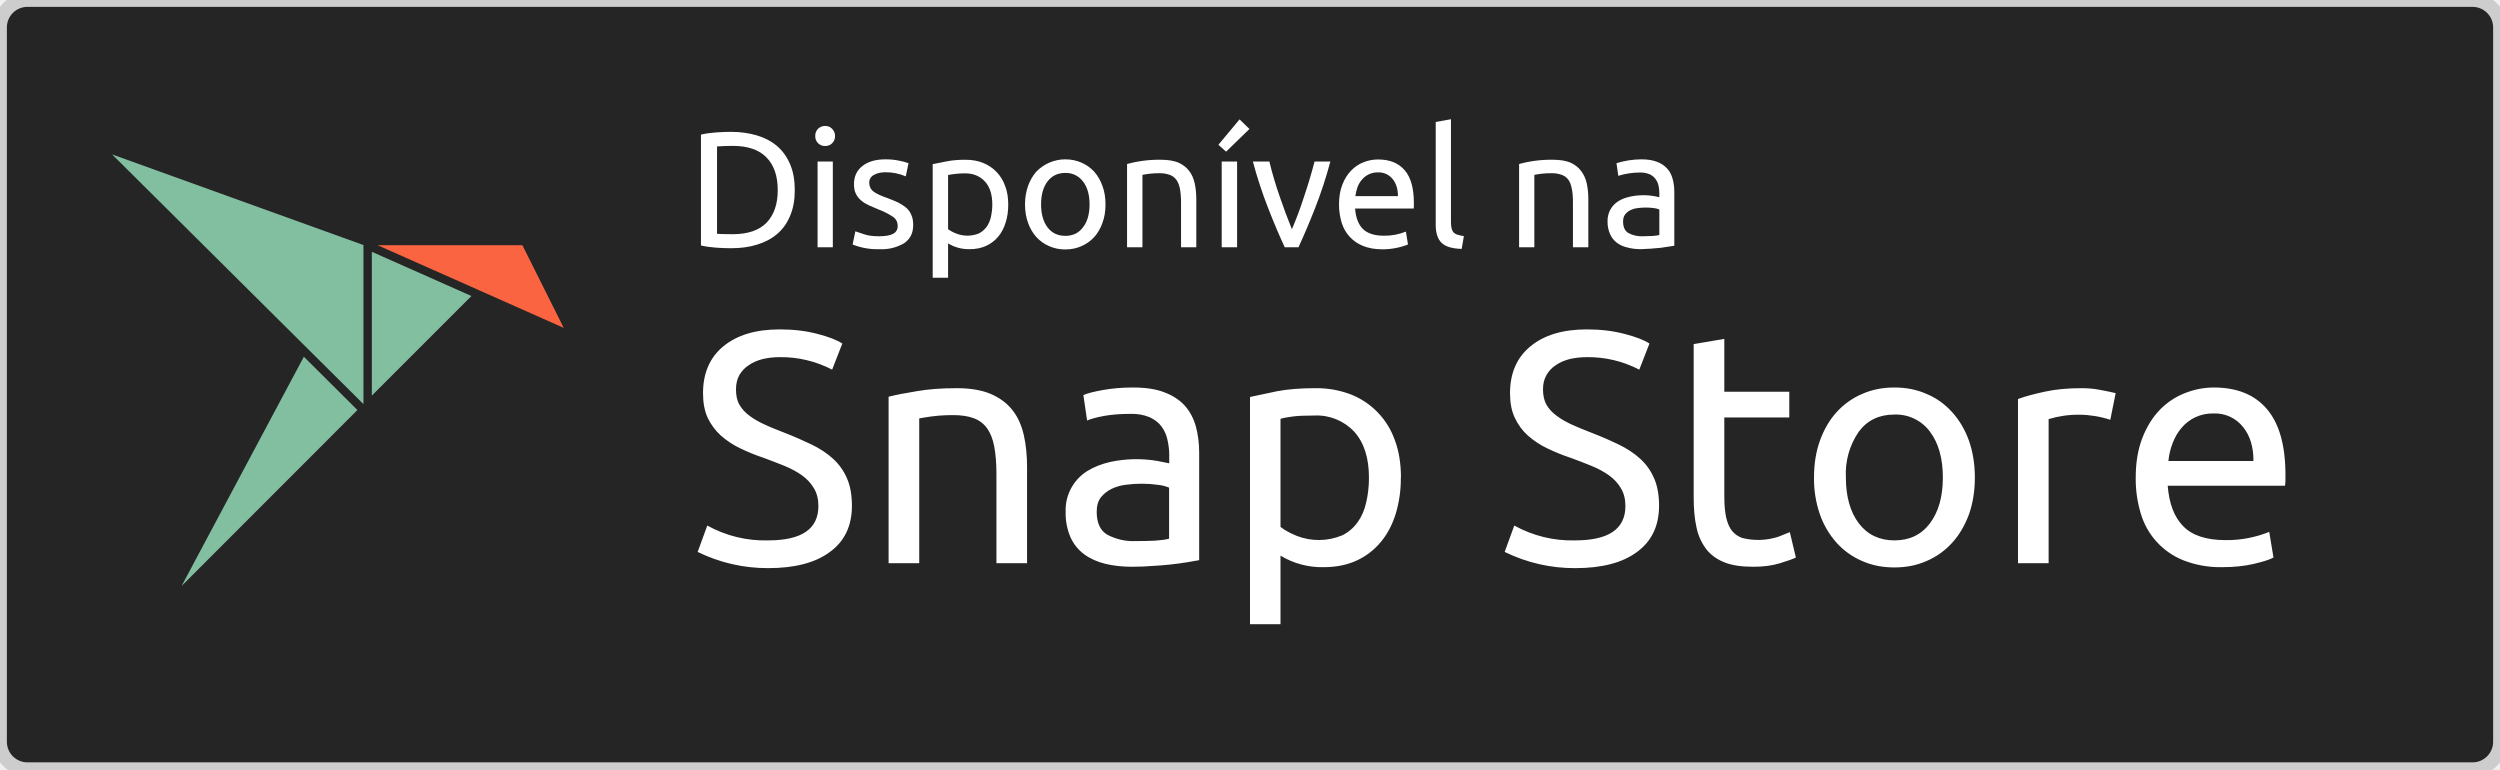
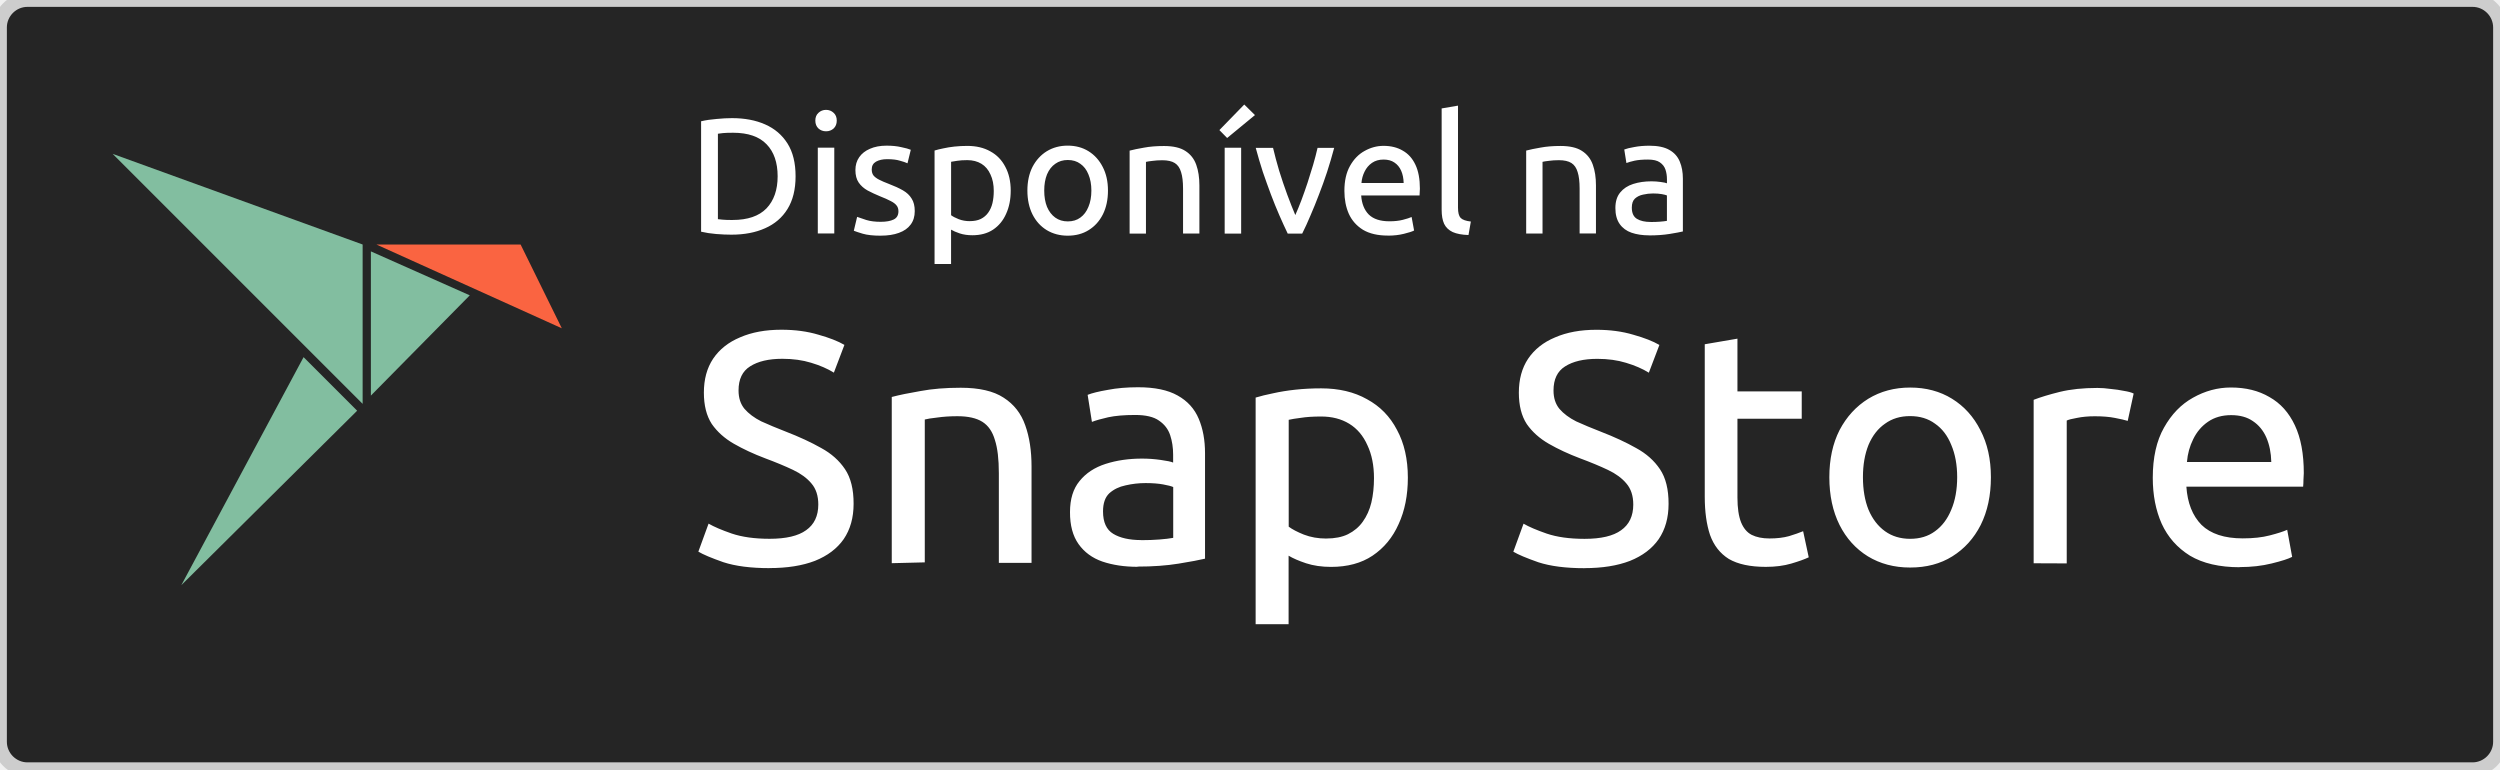
- <svg xmlns="http://www.w3.org/2000/svg" width="182" height="56">
-   <g fill="none" fill-rule="evenodd">
-     <rect stroke="#CDCDCD" fill="#252525" width="182" height="56" rx="2" />
-     <path d="M27.07 28.8V18.33l7.25 3.22-7.25 7.25zM13.23 42.64l8.89-16.67 3.9 3.88-12.79 12.8zm-5.07-31.4l18.3 6.6v11.58L8.15 11.23z" fill="#82BEA0" fill-rule="nonzero" />
-     <path fill="#FA6441" fill-rule="nonzero" d="M38.03 17.85H27.49l13.55 6.02z" />
-     <path d="M57.86 13.84c0 .72-.11 1.34-.34 1.87-.22.54-.54.98-.94 1.32-.41.35-.9.61-1.47.78-.57.18-1.19.26-1.87.26-.34 0-.7-.01-1.11-.04-.4-.03-.77-.08-1.1-.16V9.8c.33-.08.7-.13 1.1-.16.4-.03.77-.04 1.11-.04.68 0 1.3.09 1.87.26.57.17 1.06.43 1.47.78.4.35.72.79.94 1.32.23.53.34 1.16.34 1.88zm-4.52 3.21c1.1 0 1.92-.28 2.47-.84.54-.57.81-1.36.81-2.37 0-1.02-.27-1.81-.81-2.37-.55-.57-1.37-.85-2.47-.85a18.35 18.35 0 00-1.14.04v6.36l.37.02.77.01zm7.3.95h-1.12v-6.24h1.11V18zm-.57-7.37a.7.7 0 01-.72-.73.7.7 0 01.72-.73c.2 0 .37.06.5.2a.7.7 0 01.22.53.7.7 0 01-.72.73zM64 17.2c.46 0 .8-.06 1.02-.18a.6.6 0 00.33-.58c0-.27-.11-.49-.33-.65a5.14 5.14 0 00-1.06-.54l-.7-.3c-.21-.1-.4-.21-.56-.35-.16-.13-.3-.3-.39-.49-.1-.19-.14-.43-.14-.7 0-.56.2-1 .61-1.32.4-.32.96-.49 1.67-.49a4.67 4.67 0 011.02.1 4.79 4.79 0 01.67.18l-.2.96a3.64 3.64 0 00-1.49-.3c-.31 0-.59.06-.82.19a.62.62 0 00-.35.58c0 .13.03.25.08.36.05.1.13.2.24.28.11.08.24.16.4.23.16.08.36.15.58.23.3.11.56.22.8.33.22.11.42.24.59.38.16.14.29.32.37.52.1.2.14.46.14.75 0 .58-.22 1.01-.65 1.31a3.2 3.2 0 01-1.83.44 4.78 4.78 0 01-1.93-.34l.2-.96.62.21c.28.1.65.15 1.11.15zm8.24-2.3c0-.74-.18-1.3-.54-1.69-.36-.39-.84-.59-1.44-.59a6.59 6.59 0 00-1.24.12v3.94c.14.11.33.22.59.32a2.21 2.21 0 001.66-.01c.23-.12.41-.28.56-.48.14-.2.25-.45.31-.72.06-.28.1-.58.1-.9zm1.16 0c0 .46-.06.9-.19 1.3-.12.4-.3.74-.54 1.03-.24.29-.54.51-.88.67-.35.16-.75.24-1.2.24a2.9 2.9 0 01-1.57-.42v2.5H67.9v-8.27l1-.2c.39-.08.85-.12 1.37-.12.48 0 .91.07 1.3.23a2.78 2.78 0 011.6 1.67c.16.4.23.86.23 1.36zm7.08-.02c0 .5-.07.94-.22 1.34-.14.4-.34.75-.6 1.04-.26.28-.57.5-.93.66-.36.16-.75.24-1.18.24-.42 0-.81-.08-1.17-.24a2.67 2.67 0 01-.93-.66 3.07 3.07 0 01-.61-1.04c-.14-.4-.22-.84-.22-1.34 0-.49.08-.93.22-1.34.14-.4.35-.75.6-1.04a2.93 2.93 0 012.1-.9c.44 0 .83.08 1.19.24.36.15.67.38.93.66.26.3.46.64.6 1.04.15.4.22.85.22 1.34zm-1.16 0c0-.7-.16-1.26-.48-1.67a1.54 1.54 0 00-1.29-.62c-.54 0-.97.2-1.29.62-.31.4-.47.97-.47 1.67s.16 1.26.47 1.67c.32.42.75.62 1.3.62.54 0 .97-.2 1.28-.62.32-.4.48-.97.48-1.67zm2.73-2.94a8.82 8.82 0 012.48-.31c.5 0 .91.07 1.24.2.33.15.6.34.79.6.2.25.33.55.41.9.08.35.12.74.12 1.17V18h-1.11v-3.26c0-.39-.03-.72-.08-.99s-.14-.49-.26-.66a1.02 1.02 0 00-.48-.36 2.1 2.1 0 00-.74-.12 5.97 5.97 0 00-1.25.12V18h-1.12v-6.06zm8 6.06h-1.11v-6.24h1.12V18zm.9-8.6l-1.69 1.64-.56-.5 1.54-1.85.72.7zm5.9 2.36a31.46 31.46 0 01-1.1 3.36A52.9 52.9 0 0194.53 18h-1c-.4-.85-.8-1.8-1.22-2.88-.42-1.07-.79-2.2-1.1-3.36h1.2a26.73 26.73 0 00.76 2.57 45.76 45.76 0 00.88 2.36 26.2 26.2 0 00.88-2.36 36.2 36.2 0 00.77-2.57h1.15zm.63 3.13c0-.55.08-1.03.24-1.44.16-.42.38-.76.64-1.03s.57-.48.91-.61c.35-.14.7-.2 1.06-.2.84 0 1.48.26 1.93.78.45.52.67 1.32.67 2.4v.18l-.01.21h-4.27c.05.65.23 1.14.56 1.48.33.33.84.5 1.54.5a4.1 4.1 0 001.6-.3l.15.94a5.08 5.08 0 01-1.87.35c-.55 0-1.02-.09-1.41-.25a2.63 2.63 0 01-1.55-1.7c-.12-.4-.19-.84-.19-1.3zm4.29-.61c0-.5-.12-.92-.38-1.24a1.3 1.3 0 00-1.07-.49 1.47 1.47 0 00-1.18.54 1.8 1.8 0 00-.32.55c-.07.21-.12.42-.15.64h3.1zm4.64 3.84c-.69-.02-1.17-.16-1.46-.44-.29-.28-.43-.72-.43-1.31V8.88l1.11-.2v7.5c0 .2.02.34.05.46.03.12.08.22.16.3.07.06.16.12.28.15.12.04.27.07.45.1l-.16.93zm4.18-6.18a8.82 8.82 0 012.48-.31c.5 0 .91.07 1.24.2.33.15.59.34.78.6.2.25.34.55.42.9.08.35.12.74.12 1.17V18h-1.12v-3.26c0-.39-.02-.72-.08-.99-.05-.27-.13-.49-.25-.66a1.02 1.02 0 00-.48-.36 2.1 2.1 0 00-.75-.12 5.97 5.97 0 00-1.25.12V18h-1.11v-6.06zm9 5.26l.7-.02c.2-.01.37-.04.51-.07v-1.86a1.43 1.43 0 00-.39-.1 4.34 4.34 0 00-1.19 0c-.19.02-.36.07-.51.14a1.1 1.1 0 00-.4.32c-.1.13-.15.3-.15.52 0 .4.13.68.38.83a2 2 0 001.05.24zm-.1-5.6c.45 0 .83.06 1.14.18.3.11.55.28.74.49.19.21.32.46.4.76.08.29.12.61.12.96v3.9a114.98 114.98 0 01-.98.15 22.51 22.51 0 01-1.45.1c-.36 0-.68-.04-.98-.12-.3-.07-.55-.18-.76-.34a1.57 1.57 0 01-.5-.62 2.16 2.16 0 01-.19-.92 1.67 1.67 0 01.78-1.49c.24-.15.52-.26.84-.33a4.58 4.58 0 012.15.04v-.3c0-.2-.02-.37-.06-.55a1.25 1.25 0 00-.22-.48 1.1 1.1 0 00-.42-.34 1.67 1.67 0 00-.7-.13 5.27 5.27 0 00-1.59.24l-.13-.92a6.22 6.22 0 011.81-.28zM55.93 39.34c2.43 0 3.65-.83 3.65-2.5 0-.5-.11-.94-.33-1.3-.21-.36-.5-.67-.87-.94-.37-.26-.8-.49-1.26-.68-.48-.2-.98-.38-1.5-.58-.61-.2-1.19-.44-1.73-.7a6.05 6.05 0 01-1.42-.94c-.4-.36-.71-.79-.95-1.28-.23-.5-.34-1.1-.34-1.8 0-1.46.5-2.6 1.48-3.41 1-.82 2.36-1.23 4.1-1.23 1.02 0 1.93.11 2.76.33.82.21 1.42.45 1.8.7l-.74 1.9a8.05 8.05 0 00-3.82-.91c-.44 0-.86.05-1.24.14-.38.1-.72.24-1 .44-.3.19-.52.43-.7.73-.16.3-.24.64-.24 1.04 0 .45.08.83.26 1.13.18.3.42.57.74.8.32.24.7.45 1.12.64.42.2.9.38 1.4.58.72.28 1.38.57 1.98.86.6.29 1.12.63 1.56 1.03.44.4.78.88 1.02 1.43.24.55.36 1.22.36 2 0 1.46-.53 2.58-1.6 3.36-1.06.79-2.56 1.18-4.5 1.18a11.54 11.54 0 01-5.13-1.18l.7-1.92a8.63 8.63 0 004.44 1.08zm8.76-10.46c.51-.13 1.19-.26 2.04-.4.85-.15 1.82-.22 2.93-.22.99 0 1.81.14 2.47.42.65.28 1.18.67 1.57 1.17.4.5.67 1.11.83 1.81.16.7.24 1.48.24 2.33V41h-2.23v-6.53c0-.77-.06-1.42-.16-1.97-.1-.54-.28-.98-.52-1.32a2.04 2.04 0 00-.96-.73c-.4-.15-.9-.23-1.48-.23a11.93 11.93 0 00-2.1.17l-.4.07V41h-2.23V28.88zm18 10.51c.53 0 1-.01 1.4-.03.41-.03.75-.07 1.02-.14V35.5a2.86 2.86 0 00-.78-.2 8.68 8.68 0 00-2.37-.01 3.3 3.3 0 00-1.04.3c-.3.15-.57.36-.78.62-.2.27-.3.61-.3 1.05 0 .8.25 1.35.76 1.66a4 4 0 002.09.47zm-.2-11.18c.9 0 1.66.11 2.27.35.62.23 1.12.56 1.5.98.37.42.64.93.8 1.51.16.59.24 1.23.24 1.93v7.8l-.8.14a23.37 23.37 0 01-2.58.28c-.5.04-1 .06-1.5.06-.7 0-1.35-.07-1.94-.21-.6-.15-1.1-.37-1.54-.69a3.13 3.13 0 01-1-1.23 4.33 4.33 0 01-.36-1.85 3.35 3.35 0 011.56-2.98c.48-.3 1.04-.52 1.68-.67a9.16 9.16 0 013.4-.08 40.87 40.87 0 01.9.18v-.63c0-.36-.05-.73-.13-1.09a2.5 2.5 0 00-.43-.96c-.2-.28-.5-.5-.85-.67a3.34 3.34 0 00-1.4-.25c-.74 0-1.39.05-1.94.15-.55.1-.96.22-1.23.33l-.27-1.85c.29-.13.77-.25 1.44-.37.67-.12 1.4-.18 2.19-.18zm17.17 6.57c0-1.45-.36-2.57-1.08-3.36a3.72 3.72 0 00-2.88-1.17c-.68 0-1.2.02-1.58.07-.37.05-.67.1-.9.17v7.87c.28.22.67.44 1.18.65a4.42 4.42 0 003.32-.04c.46-.23.83-.55 1.12-.96.29-.4.5-.89.62-1.44.13-.55.2-1.15.2-1.79zm2.32 0a8.8 8.8 0 01-.37 2.62c-.25.8-.61 1.49-1.09 2.06a4.96 4.96 0 01-1.76 1.35c-.7.32-1.5.48-2.4.48a5.8 5.8 0 01-3.14-.84v4.99H91V28.9l1.98-.42c.8-.15 1.71-.22 2.75-.22a7 7 0 012.6.45 5.55 5.55 0 013.22 3.35c.3.8.44 1.72.44 2.72zm12.7 4.56c2.43 0 3.65-.83 3.65-2.5 0-.5-.11-.94-.33-1.3-.21-.36-.5-.67-.87-.94-.37-.26-.79-.49-1.26-.68-.47-.2-.97-.38-1.5-.58-.61-.2-1.19-.44-1.73-.7a6.05 6.05 0 01-1.42-.94c-.4-.36-.71-.79-.94-1.28-.24-.5-.35-1.1-.35-1.8 0-1.46.5-2.6 1.49-3.41.99-.82 2.36-1.23 4.1-1.23 1 0 1.92.11 2.75.33.82.21 1.43.45 1.81.7l-.74 1.9a8.05 8.05 0 00-3.82-.91c-.45 0-.86.05-1.25.14-.38.1-.72.24-1 .44-.3.19-.52.43-.69.73-.17.3-.25.64-.25 1.04 0 .45.09.83.26 1.13.18.3.43.57.75.8.32.24.69.45 1.11.64.43.2.9.38 1.4.58.73.28 1.39.57 1.99.86.6.29 1.12.63 1.56 1.03.44.4.78.88 1.02 1.43.24.55.36 1.22.36 2 0 1.46-.54 2.58-1.6 3.36-1.06.79-2.56 1.18-4.5 1.18a11.54 11.54 0 01-5.14-1.18l.7-1.92a8.63 8.63 0 004.44 1.08zm10.85-10.82h4.73v1.87h-4.73v5.76c0 .63.05 1.14.14 1.55.1.4.24.73.43.96.2.23.44.4.72.5a4.74 4.74 0 002.63-.08l.85-.34.44 1.85c-.23.11-.62.25-1.18.42-.56.17-1.2.25-1.92.25-.85 0-1.55-.1-2.1-.32s-1-.54-1.33-.97a3.9 3.9 0 01-.71-1.6c-.14-.63-.2-1.36-.2-2.2V25.05l2.23-.38v3.86zm18.24 6.24c0 1-.15 1.89-.43 2.69-.3.8-.7 1.49-1.22 2.06a5.33 5.33 0 01-1.86 1.33c-.72.32-1.5.47-2.35.47-.85 0-1.63-.15-2.35-.47a5.33 5.33 0 01-1.86-1.33 6.15 6.15 0 01-1.21-2.06 7.9 7.9 0 01-.43-2.69c0-.98.14-1.87.43-2.68.29-.8.69-1.5 1.21-2.07a5.33 5.33 0 011.86-1.33c.72-.32 1.5-.47 2.35-.47.85 0 1.63.15 2.35.47.72.3 1.34.75 1.86 1.33.52.57.93 1.27 1.22 2.07.28.81.43 1.7.43 2.68zm-2.33 0c0-1.4-.32-2.52-.95-3.35a3.08 3.08 0 00-2.58-1.23c-1.09 0-1.95.4-2.58 1.23a5.37 5.37 0 00-.95 3.35c0 1.4.32 2.52.95 3.35.63.82 1.5 1.23 2.58 1.23 1.09 0 1.95-.4 2.58-1.23.63-.83.95-1.94.95-3.35zm10.08-6.5a6.94 6.94 0 011.4.13 20.92 20.92 0 011.1.23l-.39 1.94a7.48 7.48 0 00-4.49-.05V41h-2.23V29.05c.53-.2 1.19-.37 1.97-.54.78-.17 1.66-.25 2.64-.25zm3.96 6.52c0-1.1.16-2.06.48-2.89.32-.82.74-1.5 1.27-2.05a5.16 5.16 0 011.83-1.22 5.7 5.7 0 012.1-.41c1.69 0 2.98.52 3.87 1.57.9 1.05 1.35 2.64 1.35 4.79v.37c0 .15-.01.3-.03.42h-8.54c.1 1.3.47 2.28 1.13 2.95.65.67 1.68 1.01 3.07 1.01a8.19 8.19 0 003.19-.6l.31 1.87c-.27.15-.75.3-1.43.46-.68.16-1.45.24-2.31.24a7.35 7.35 0 01-2.82-.5 5.26 5.26 0 01-3.1-3.4 8.68 8.68 0 01-.37-2.6zm8.57-1.22c.01-1-.24-1.84-.76-2.48a2.6 2.6 0 00-2.15-.98 2.94 2.94 0 00-2.35 1.08c-.27.32-.48.7-.63 1.1-.16.42-.26.85-.3 1.28h6.19z" fill="#FFF" />
+ <svg xmlns="http://www.w3.org/2000/svg" id="a" enable-background="new 0 0 182 56" version="1.1" viewBox="0 0 182 56">
+   <style id="b" type="text/css">.st0 {
+ 			fill-rule: evenodd;
+ 			clip-rule: evenodd;
+ 			fill: #252525;
+ 			stroke: #CDCDCD;
+ 		}
+ 
+ 		.st1 {
+ 			fill: #82BEA0;
+ 		}
+ 
+ 		.st2 {
+ 			fill: #FA6441;
+ 		}
+ 
+ 		.st3 {
+ 			fill: #FFFFFF;
+ 		}
+ 
+ 		.st4 {
+ 			font-family: 'Ubuntu';
+ 		}
+ 
+ 		.st5 {
+ 			font-size: 12px;
+ 			font-weight: 500;
+ 		}
+ 
+ 		.st6 {
+ 			font-size: 24px;
+ 			font-weight: 500;
+ 		}</style>
+   <g id="e">
+     <g id="f">
+       <path id="g" class="st0" d="M2,0h178c1.1,0,2,0.9,2,2v52c0,1.1-0.9,2-2,2H2c-1.1,0-2-0.9-2-2V2C0,0.9,0.9,0,2,0z" />
+       <g id="h" transform="translate(8 11)">
+         <path id="i" class="st1" d="M19,17.8V7.3l7.2,3.2L19,17.8z M5.2,31.6L14.1,15l3.9,3.9L5.2,31.6z M0.2,0.2l18.2,6.6v11.6     L0.2,0.2z" />
+         <polygon id="j" class="st2" points="29.9 6.8 19.4 6.8 32.9 12.9" />
+       </g>
+       <path id="k" class="st3 st4 st5" transform="translate(50,17)" d="m3.24 0.084q-0.504 0-1.1-0.048-0.588-0.048-1.1-0.168v-8.04q0.516-0.12 1.13-0.168 0.612-0.06 1.12-0.06 1.38 0 2.41 0.456 1.04 0.456 1.63 1.39t0.588 2.39q0 1.43-0.588 2.38-0.576 0.936-1.63 1.4-1.04 0.468-2.45 0.468zm0.096-1.07q1.64 0 2.46-0.84 0.816-0.852 0.816-2.34 0-1.5-0.804-2.33-0.804-0.84-2.44-0.84-0.468 0-0.732 0.024-0.252 0.024-0.372 0.048v6.22q0.108 0.012 0.348 0.036t0.72 0.024zm6.2 0.984v-6.25h1.2v6.25zm0.6-7.44q-0.324 0-0.552-0.204-0.228-0.216-0.228-0.576t0.228-0.564q0.228-0.216 0.552-0.216 0.324 0 0.552 0.216 0.228 0.204 0.228 0.564t-0.228 0.576q-0.228 0.204-0.552 0.204zm3.98 7.6q-0.816 0-1.31-0.144-0.48-0.144-0.648-0.216l0.24-1.01q0.24 0.084 0.672 0.228 0.432 0.132 1.04 0.132t0.948-0.168q0.348-0.168 0.348-0.6 0-0.264-0.144-0.432-0.132-0.168-0.42-0.312-0.288-0.156-0.78-0.348-0.492-0.204-0.9-0.42-0.408-0.228-0.648-0.576t-0.24-0.912q0-0.54 0.276-0.936t0.78-0.612q0.516-0.228 1.21-0.228 0.612 0 1.07 0.108 0.468 0.096 0.696 0.192l-0.24 0.984q-0.204-0.096-0.564-0.192-0.348-0.108-0.924-0.108-0.48 0-0.804 0.18-0.312 0.18-0.312 0.564 0 0.264 0.12 0.432 0.132 0.168 0.408 0.312t0.72 0.312q0.6 0.228 1.02 0.468t0.636 0.6q0.228 0.348 0.228 0.912 0 0.588-0.3 0.984-0.288 0.396-0.852 0.6-0.552 0.204-1.33 0.204zm3.92 2.06v-8.26q0.276-0.084 0.636-0.156 0.372-0.084 0.816-0.132t0.936-0.048q0.972 0 1.67 0.396 0.708 0.384 1.09 1.12 0.396 0.732 0.396 1.74 0 0.96-0.336 1.69-0.324 0.732-0.948 1.15-0.612 0.408-1.51 0.408-0.504 0-0.912-0.132-0.396-0.132-0.636-0.276v2.5zm2.57-3.12q0.468 0 0.792-0.156 0.336-0.168 0.54-0.456 0.216-0.3 0.312-0.696 0.096-0.408 0.096-0.888 0-0.696-0.24-1.2-0.228-0.516-0.66-0.78t-1.03-0.264q-0.432 0-0.732 0.048-0.288 0.036-0.444 0.072v3.89q0.192 0.144 0.552 0.288 0.372 0.144 0.816 0.144zm7.13 1.06q-0.864 0-1.54-0.408-0.66-0.408-1.03-1.14-0.372-0.744-0.372-1.74 0-0.984 0.372-1.72 0.384-0.732 1.04-1.14 0.672-0.408 1.52-0.408 0.864 0 1.52 0.408t1.03 1.14q0.384 0.732 0.384 1.72 0 0.996-0.372 1.74-0.372 0.732-1.03 1.14-0.648 0.408-1.54 0.408zm0-1.04q0.54 0 0.912-0.276 0.384-0.276 0.588-0.78 0.216-0.504 0.216-1.19 0-0.672-0.216-1.18-0.204-0.504-0.588-0.768-0.372-0.276-0.912-0.276-0.528 0-0.912 0.276-0.384 0.264-0.6 0.768-0.204 0.504-0.204 1.18 0 0.684 0.204 1.19 0.216 0.504 0.6 0.78t0.912 0.276zm4.5 0.888v-6.04q0.408-0.108 1.04-0.216 0.636-0.12 1.46-0.12 1.01 0 1.56 0.36 0.564 0.36 0.792 1.01 0.228 0.636 0.228 1.5v3.5h-1.19v-3.26q0-0.768-0.144-1.21-0.132-0.456-0.456-0.66t-0.912-0.204q-0.396 0-0.732 0.048-0.324 0.036-0.456 0.072v5.22zm6.92 0v-6.25h1.2v6.25zm0.18-6.96-0.564-0.576 1.81-1.86 0.78 0.768zm4.41 6.96q-0.3-0.624-0.612-1.34t-0.612-1.51q-0.3-0.804-0.588-1.64-0.276-0.852-0.516-1.75h1.26q0.18 0.768 0.444 1.66 0.276 0.888 0.588 1.74 0.312 0.84 0.588 1.49 0.216-0.48 0.444-1.08 0.228-0.612 0.444-1.26 0.216-0.66 0.408-1.31 0.192-0.66 0.324-1.24h1.21q-0.24 0.9-0.516 1.75-0.276 0.84-0.588 1.64-0.3 0.792-0.612 1.51-0.3 0.72-0.612 1.34zm7.29 0.144q-1.1 0-1.81-0.42-0.696-0.432-1.03-1.16-0.324-0.732-0.324-1.67 0-1.1 0.408-1.82 0.408-0.732 1.06-1.09 0.66-0.372 1.38-0.372 0.816 0 1.4 0.348 0.6 0.336 0.924 1.03 0.324 0.684 0.324 1.74 0 0.108-0.012 0.24 0 0.132-0.012 0.252h-4.25q0.06 0.888 0.552 1.39 0.504 0.492 1.5 0.492 0.576 0 0.984-0.108 0.42-0.108 0.636-0.204l0.18 0.984q-0.204 0.108-0.744 0.24-0.528 0.132-1.16 0.132zm-1.92-3.83h3.07q-0.012-0.504-0.18-0.888t-0.492-0.6q-0.312-0.216-0.792-0.216-0.492 0-0.84 0.24t-0.54 0.636q-0.192 0.384-0.228 0.828zm7.79 3.79q-0.72-0.024-1.15-0.216-0.432-0.204-0.624-0.6-0.18-0.396-0.18-1.02v-7.38l1.19-0.204v7.43q0 0.54 0.192 0.744 0.204 0.204 0.744 0.264zm4.2-0.108v-6.04q0.408-0.108 1.04-0.216 0.636-0.12 1.46-0.12 1.01 0 1.56 0.36 0.564 0.36 0.792 1.01 0.228 0.636 0.228 1.5v3.5h-1.19v-3.26q0-0.768-0.144-1.21-0.132-0.456-0.456-0.66t-0.912-0.204q-0.396 0-0.732 0.048-0.324 0.036-0.456 0.072v5.22zm8.95 0.132q-0.72 0-1.28-0.192-0.552-0.192-0.864-0.636t-0.312-1.16q0-0.708 0.348-1.13 0.348-0.432 0.948-0.624t1.33-0.192q0.336 0 0.672 0.048 0.348 0.048 0.456 0.096v-0.288q0-0.384-0.108-0.708t-0.408-0.528q-0.288-0.204-0.864-0.204-0.6 0-0.984 0.084-0.372 0.084-0.588 0.168l-0.156-0.984q0.24-0.096 0.732-0.18 0.492-0.096 1.1-0.096 0.912 0 1.44 0.3 0.54 0.3 0.768 0.852 0.228 0.54 0.228 1.25v3.84q-0.3 0.072-0.96 0.18t-1.5 0.108zm0.12-0.972q0.372 0 0.672-0.024 0.312-0.024 0.504-0.06v-1.85q-0.108-0.048-0.372-0.096t-0.636-0.048-0.732 0.084q-0.348 0.072-0.588 0.288-0.228 0.216-0.228 0.66 0 0.588 0.372 0.816t1.01 0.228z" fill="#fff" aria-label="Disponível na" />
+       <path id="l" class="st3 st4 st6" transform="translate(50,41)" d="m6.02 0.36q-2.04 0-3.36-0.432-1.3-0.456-1.82-0.768l0.744-2.04q0.576 0.336 1.68 0.72 1.13 0.384 2.76 0.384 1.8 0 2.66-0.624 0.888-0.624 0.888-1.87 0-0.96-0.504-1.54-0.48-0.576-1.34-0.984t-2.02-0.84q-1.27-0.48-2.28-1.06t-1.61-1.44q-0.576-0.888-0.576-2.28 0-1.46 0.672-2.47 0.696-1.03 1.97-1.56 1.27-0.552 3-0.552 1.49 0 2.69 0.36 1.2 0.336 1.9 0.744l-0.768 2.02q-0.696-0.432-1.66-0.72-0.936-0.288-2.09-0.288-1.49 0-2.35 0.552-0.84 0.528-0.84 1.75 0 0.816 0.432 1.34 0.456 0.528 1.22 0.912 0.792 0.36 1.78 0.744 1.49 0.576 2.59 1.2 1.1 0.6 1.73 1.54t0.624 2.52q0 1.51-0.72 2.57-0.72 1.03-2.09 1.58-1.37 0.528-3.31 0.528zm8.9-0.36v-12.1q0.816-0.216 2.09-0.432 1.27-0.24 2.93-0.24 2.02 0 3.12 0.72 1.13 0.72 1.58 2.02 0.456 1.27 0.456 3v7.01h-2.38v-6.53q0-1.54-0.288-2.42-0.264-0.912-0.912-1.32t-1.82-0.408q-0.792 0-1.46 0.096-0.648 0.072-0.912 0.144v10.4zm17.9 0.264q-1.44 0-2.57-0.384-1.1-0.384-1.73-1.27t-0.624-2.33q0-1.42 0.696-2.26 0.696-0.864 1.9-1.25t2.66-0.384q0.672 0 1.34 0.096 0.696 0.096 0.912 0.192v-0.576q0-0.768-0.216-1.42t-0.816-1.06q-0.576-0.408-1.73-0.408-1.2 0-1.97 0.168-0.744 0.168-1.18 0.336l-0.312-1.97q0.48-0.192 1.46-0.36 0.984-0.192 2.21-0.192 1.82 0 2.88 0.6 1.08 0.6 1.54 1.7 0.456 1.08 0.456 2.5v7.68q-0.6 0.144-1.92 0.36t-3 0.216zm0.24-1.94q0.744 0 1.34-0.048 0.624-0.048 1.01-0.12v-3.7q-0.216-0.096-0.744-0.192t-1.27-0.096-1.46 0.168q-0.696 0.144-1.18 0.576-0.456 0.432-0.456 1.32 0 1.18 0.744 1.63t2.02 0.456zm8.35 6.12v-16.5q0.552-0.168 1.27-0.312 0.744-0.168 1.63-0.264t1.87-0.096q1.94 0 3.34 0.792 1.42 0.768 2.18 2.23 0.792 1.46 0.792 3.48 0 1.92-0.672 3.38-0.648 1.46-1.9 2.3-1.22 0.816-3.02 0.816-1.01 0-1.82-0.264-0.792-0.264-1.27-0.552v4.99zm5.14-6.24q0.936 0 1.58-0.312 0.672-0.336 1.08-0.912 0.432-0.6 0.624-1.39 0.192-0.816 0.192-1.78 0-1.39-0.48-2.4-0.456-1.03-1.32-1.56t-2.06-0.528q-0.864 0-1.46 0.096-0.576 0.072-0.888 0.144v7.78q0.384 0.288 1.1 0.576 0.744 0.288 1.63 0.288zm18.8 2.16q-2.04 0-3.36-0.432-1.3-0.456-1.82-0.768l0.744-2.04q0.576 0.336 1.68 0.72 1.13 0.384 2.76 0.384 1.8 0 2.66-0.624 0.888-0.624 0.888-1.87 0-0.96-0.504-1.54-0.48-0.576-1.34-0.984t-2.02-0.84q-1.27-0.48-2.28-1.06t-1.61-1.44q-0.576-0.888-0.576-2.28 0-1.46 0.672-2.47 0.696-1.03 1.97-1.56 1.27-0.552 3-0.552 1.49 0 2.69 0.36 1.2 0.336 1.9 0.744l-0.768 2.02q-0.696-0.432-1.66-0.72-0.936-0.288-2.09-0.288-1.49 0-2.35 0.552-0.84 0.528-0.84 1.75 0 0.816 0.432 1.34 0.456 0.528 1.22 0.912 0.792 0.36 1.78 0.744 1.49 0.576 2.59 1.2 1.1 0.6 1.73 1.54t0.624 2.52q0 1.51-0.72 2.57-0.72 1.03-2.09 1.58-1.37 0.528-3.31 0.528zm13.2-0.096q-1.7 0-2.69-0.576-0.96-0.6-1.37-1.75-0.384-1.15-0.384-2.78v-11.1l2.38-0.408v3.84h4.68v1.99h-4.68v5.74q0 1.13 0.264 1.8 0.264 0.648 0.768 0.912 0.528 0.264 1.3 0.264 0.816 0 1.42-0.168 0.624-0.192 1.03-0.36l0.408 1.9q-0.456 0.216-1.27 0.456t-1.85 0.24zm10.5 0.048q-1.73 0-3.07-0.816-1.32-0.816-2.06-2.28-0.744-1.49-0.744-3.48 0-1.97 0.744-3.43 0.768-1.46 2.09-2.28 1.34-0.816 3.05-0.816 1.73 0 3.05 0.816t2.06 2.28q0.768 1.46 0.768 3.43 0 1.99-0.744 3.48-0.744 1.46-2.06 2.28-1.3 0.816-3.07 0.816zm0-2.09q1.08 0 1.82-0.552 0.768-0.552 1.18-1.56 0.432-1.01 0.432-2.38 0-1.34-0.432-2.35-0.408-1.01-1.18-1.54-0.744-0.552-1.82-0.552-1.06 0-1.82 0.552-0.768 0.528-1.2 1.54-0.408 1.01-0.408 2.35 0 1.37 0.408 2.38 0.432 1.01 1.2 1.56t1.82 0.552zm9 1.78v-11.9q0.744-0.288 1.9-0.576 1.18-0.288 2.74-0.288 0.456 0 0.96 0.072 0.528 0.048 0.984 0.144 0.456 0.072 0.696 0.192l-0.432 1.99q-0.312-0.096-0.936-0.216-0.6-0.12-1.46-0.12-0.72 0-1.3 0.12-0.552 0.096-0.744 0.192v10.4zm15 0.288q-2.21 0-3.62-0.84-1.39-0.864-2.06-2.33-0.648-1.46-0.648-3.34 0-2.21 0.816-3.65 0.816-1.46 2.11-2.18 1.32-0.744 2.76-0.744 1.63 0 2.81 0.696 1.2 0.672 1.85 2.06 0.648 1.37 0.648 3.48 0 0.216-0.024 0.48 0 0.264-0.024 0.504h-8.5q0.12 1.78 1.1 2.78 1.01 0.984 3 0.984 1.15 0 1.97-0.216 0.84-0.216 1.27-0.408l0.36 1.97q-0.408 0.216-1.49 0.48-1.06 0.264-2.33 0.264zm-3.84-7.66h6.14q-0.024-1.01-0.36-1.78t-0.984-1.2q-0.624-0.432-1.58-0.432-0.984 0-1.68 0.48t-1.08 1.27q-0.384 0.768-0.456 1.66z" fill="#fff" aria-label="Snap Store" />
+     </g>
  </g>
</svg>
